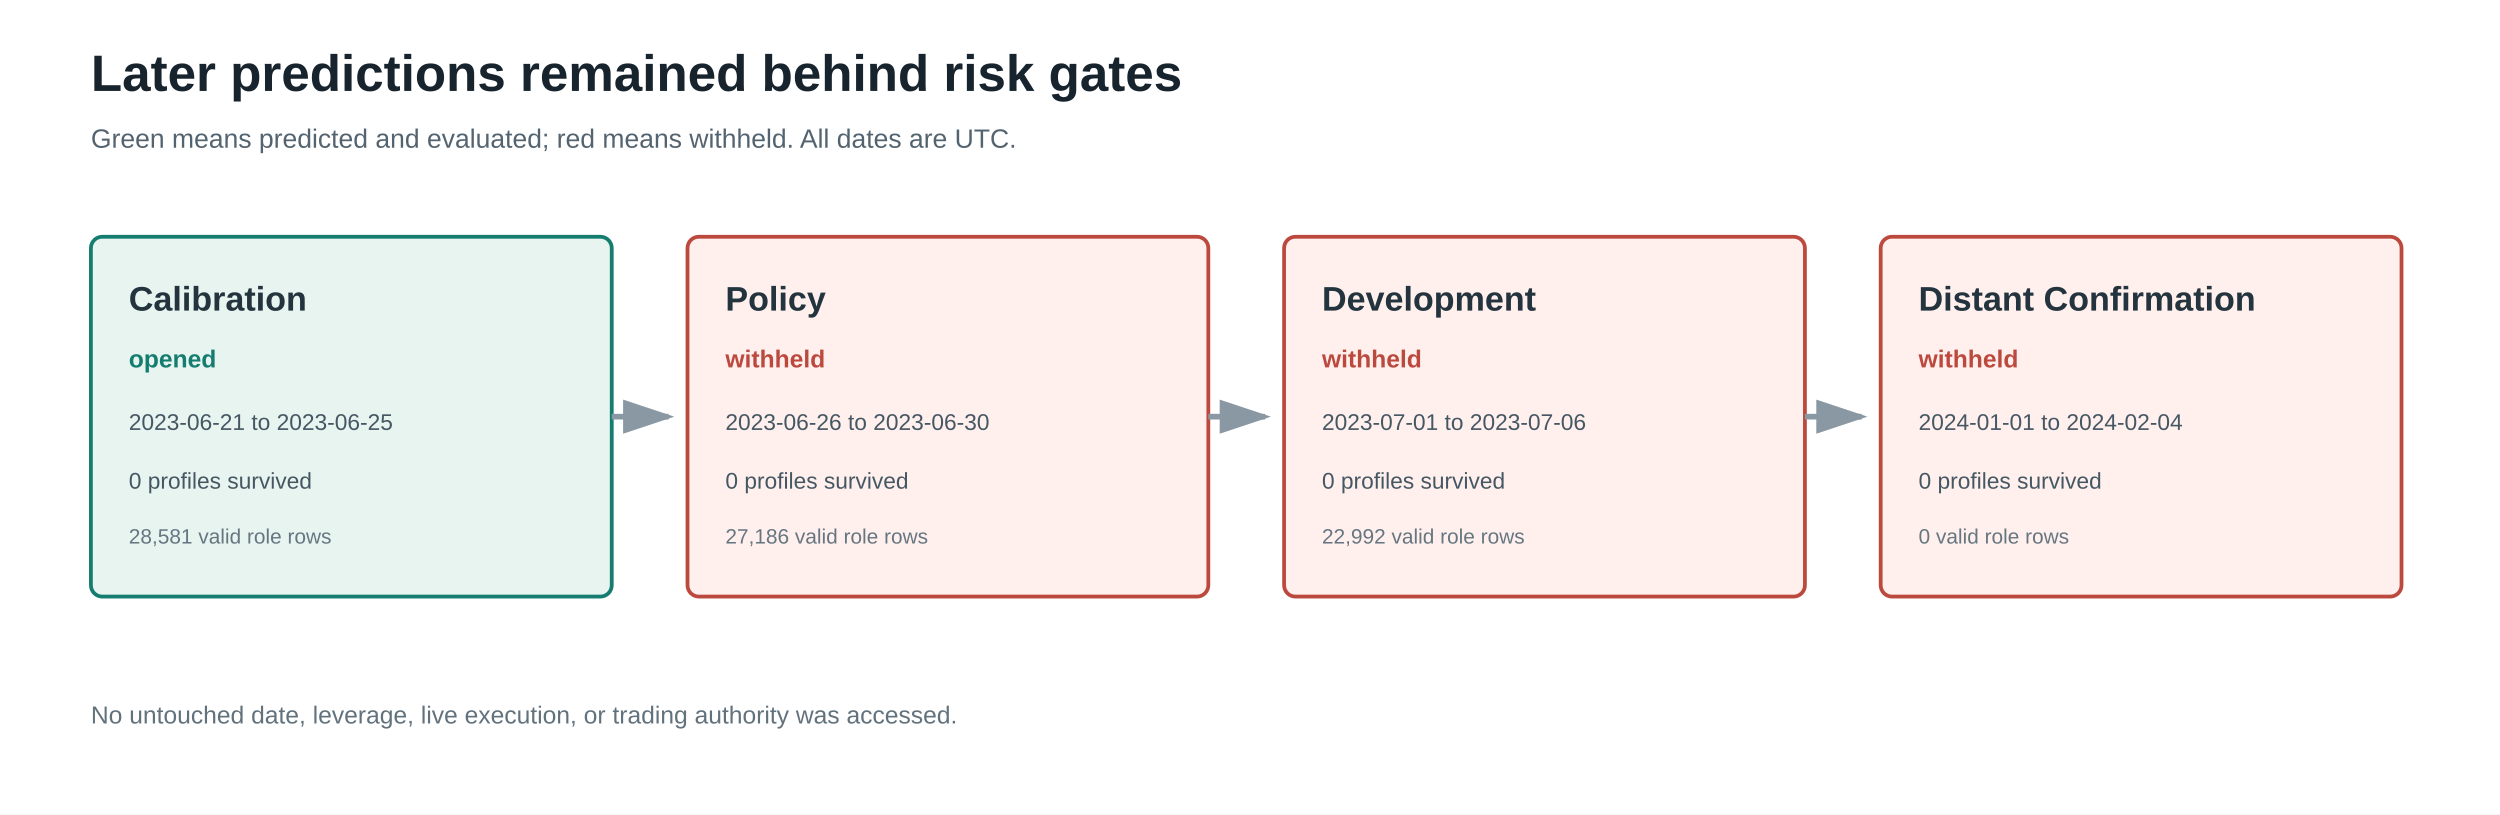
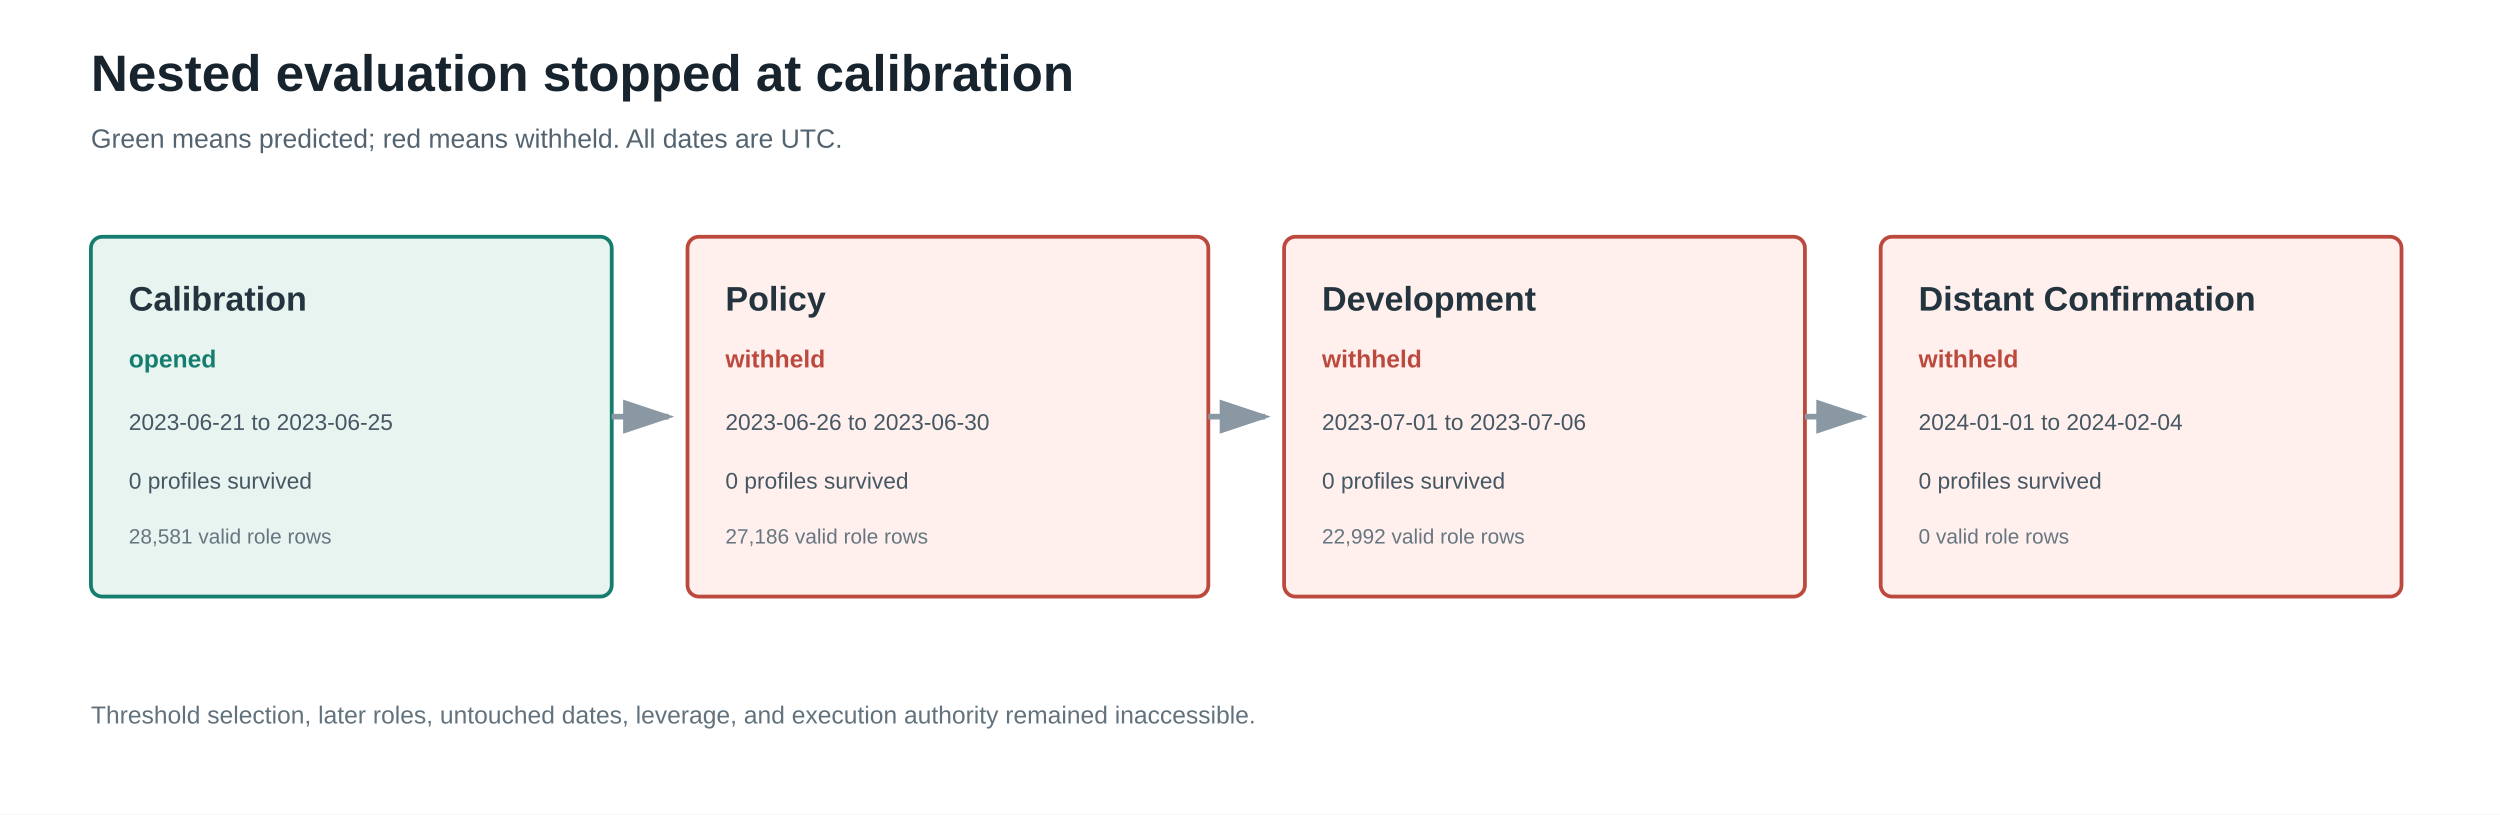
<svg xmlns="http://www.w3.org/2000/svg" width="1320" height="430" viewBox="0 0 1320 430" role="img" aria-labelledby="title desc">
  <rect width="100%" height="100%" fill="#ffffff" />
-   <text x="48" y="48" font-family="Segoe UI, Arial, sans-serif" font-size="27" font-weight="700" fill="#18242d">Later predictions remained behind risk gates</text>
-   <text x="48" y="78" font-family="Segoe UI, Arial, sans-serif" font-size="14" fill="#53636f">Green means predicted and evaluated; red means withheld. All dates are UTC.</text>
+   <text x="48" y="48" font-family="Segoe UI, Arial, sans-serif" font-size="27" font-weight="700" fill="#18242d">Nested evaluation stopped at calibration</text>
+   <text x="48" y="78" font-family="Segoe UI, Arial, sans-serif" font-size="14" fill="#53636f">Green means predicted; red means withheld. All dates are UTC.</text>
  <defs>
    <marker id="arrow" markerWidth="10" markerHeight="10" refX="8" refY="3" orient="auto">
      <path d="M0,0 L0,6 L9,3 z" fill="#8998a3" />
    </marker>
  </defs>
  <rect x="48" y="125" width="275" height="190" rx="6" fill="#e7f4ef" stroke="#147d70" stroke-width="2" />
  <text x="68" y="164" font-family="Segoe UI, Arial, sans-serif" font-size="18" font-weight="700" fill="#24343e">Calibration</text>
  <text x="68" y="194" font-family="Segoe UI, Arial, sans-serif" font-size="13" font-weight="700" fill="#147d70">opened</text>
  <text x="68" y="227" font-family="Segoe UI, Arial, sans-serif" font-size="12" fill="#455763">2023-06-21 to 2023-06-25</text>
  <text x="68" y="258" font-family="Segoe UI, Arial, sans-serif" font-size="12" fill="#455763">0 profiles survived</text>
  <text x="68" y="287" font-family="Segoe UI, Arial, sans-serif" font-size="11" fill="#667681">28,581 valid role rows</text>
  <path d="M 323 220 L 353 220" stroke="#8998a3" stroke-width="3" marker-end="url(#arrow)" />
  <rect x="363" y="125" width="275" height="190" rx="6" fill="#fff0ed" stroke="#bc493e" stroke-width="2" />
  <text x="383" y="164" font-family="Segoe UI, Arial, sans-serif" font-size="18" font-weight="700" fill="#24343e">Policy</text>
  <text x="383" y="194" font-family="Segoe UI, Arial, sans-serif" font-size="13" font-weight="700" fill="#bc493e">withheld</text>
  <text x="383" y="227" font-family="Segoe UI, Arial, sans-serif" font-size="12" fill="#455763">2023-06-26 to 2023-06-30</text>
  <text x="383" y="258" font-family="Segoe UI, Arial, sans-serif" font-size="12" fill="#455763">0 profiles survived</text>
  <text x="383" y="287" font-family="Segoe UI, Arial, sans-serif" font-size="11" fill="#667681">27,186 valid role rows</text>
  <path d="M 638 220 L 668 220" stroke="#8998a3" stroke-width="3" marker-end="url(#arrow)" />
  <rect x="678" y="125" width="275" height="190" rx="6" fill="#fff0ed" stroke="#bc493e" stroke-width="2" />
  <text x="698" y="164" font-family="Segoe UI, Arial, sans-serif" font-size="18" font-weight="700" fill="#24343e">Development</text>
  <text x="698" y="194" font-family="Segoe UI, Arial, sans-serif" font-size="13" font-weight="700" fill="#bc493e">withheld</text>
  <text x="698" y="227" font-family="Segoe UI, Arial, sans-serif" font-size="12" fill="#455763">2023-07-01 to 2023-07-06</text>
  <text x="698" y="258" font-family="Segoe UI, Arial, sans-serif" font-size="12" fill="#455763">0 profiles survived</text>
  <text x="698" y="287" font-family="Segoe UI, Arial, sans-serif" font-size="11" fill="#667681">22,992 valid role rows</text>
  <path d="M 953 220 L 983 220" stroke="#8998a3" stroke-width="3" marker-end="url(#arrow)" />
  <rect x="993" y="125" width="275" height="190" rx="6" fill="#fff0ed" stroke="#bc493e" stroke-width="2" />
  <text x="1013" y="164" font-family="Segoe UI, Arial, sans-serif" font-size="18" font-weight="700" fill="#24343e">Distant Confirmation</text>
  <text x="1013" y="194" font-family="Segoe UI, Arial, sans-serif" font-size="13" font-weight="700" fill="#bc493e">withheld</text>
  <text x="1013" y="227" font-family="Segoe UI, Arial, sans-serif" font-size="12" fill="#455763">2024-01-01 to 2024-02-04</text>
  <text x="1013" y="258" font-family="Segoe UI, Arial, sans-serif" font-size="12" fill="#455763">0 profiles survived</text>
  <text x="1013" y="287" font-family="Segoe UI, Arial, sans-serif" font-size="11" fill="#667681">0 valid role rows</text>
-   <text x="48" y="382" font-family="Segoe UI, Arial, sans-serif" font-size="13" fill="#62727d">No untouched date, leverage, live execution, or trading authority was accessed.</text>
+   <text x="48" y="382" font-family="Segoe UI, Arial, sans-serif" font-size="13" fill="#62727d">Threshold selection, later roles, untouched dates, leverage, and execution authority remained inaccessible.</text>
</svg>
